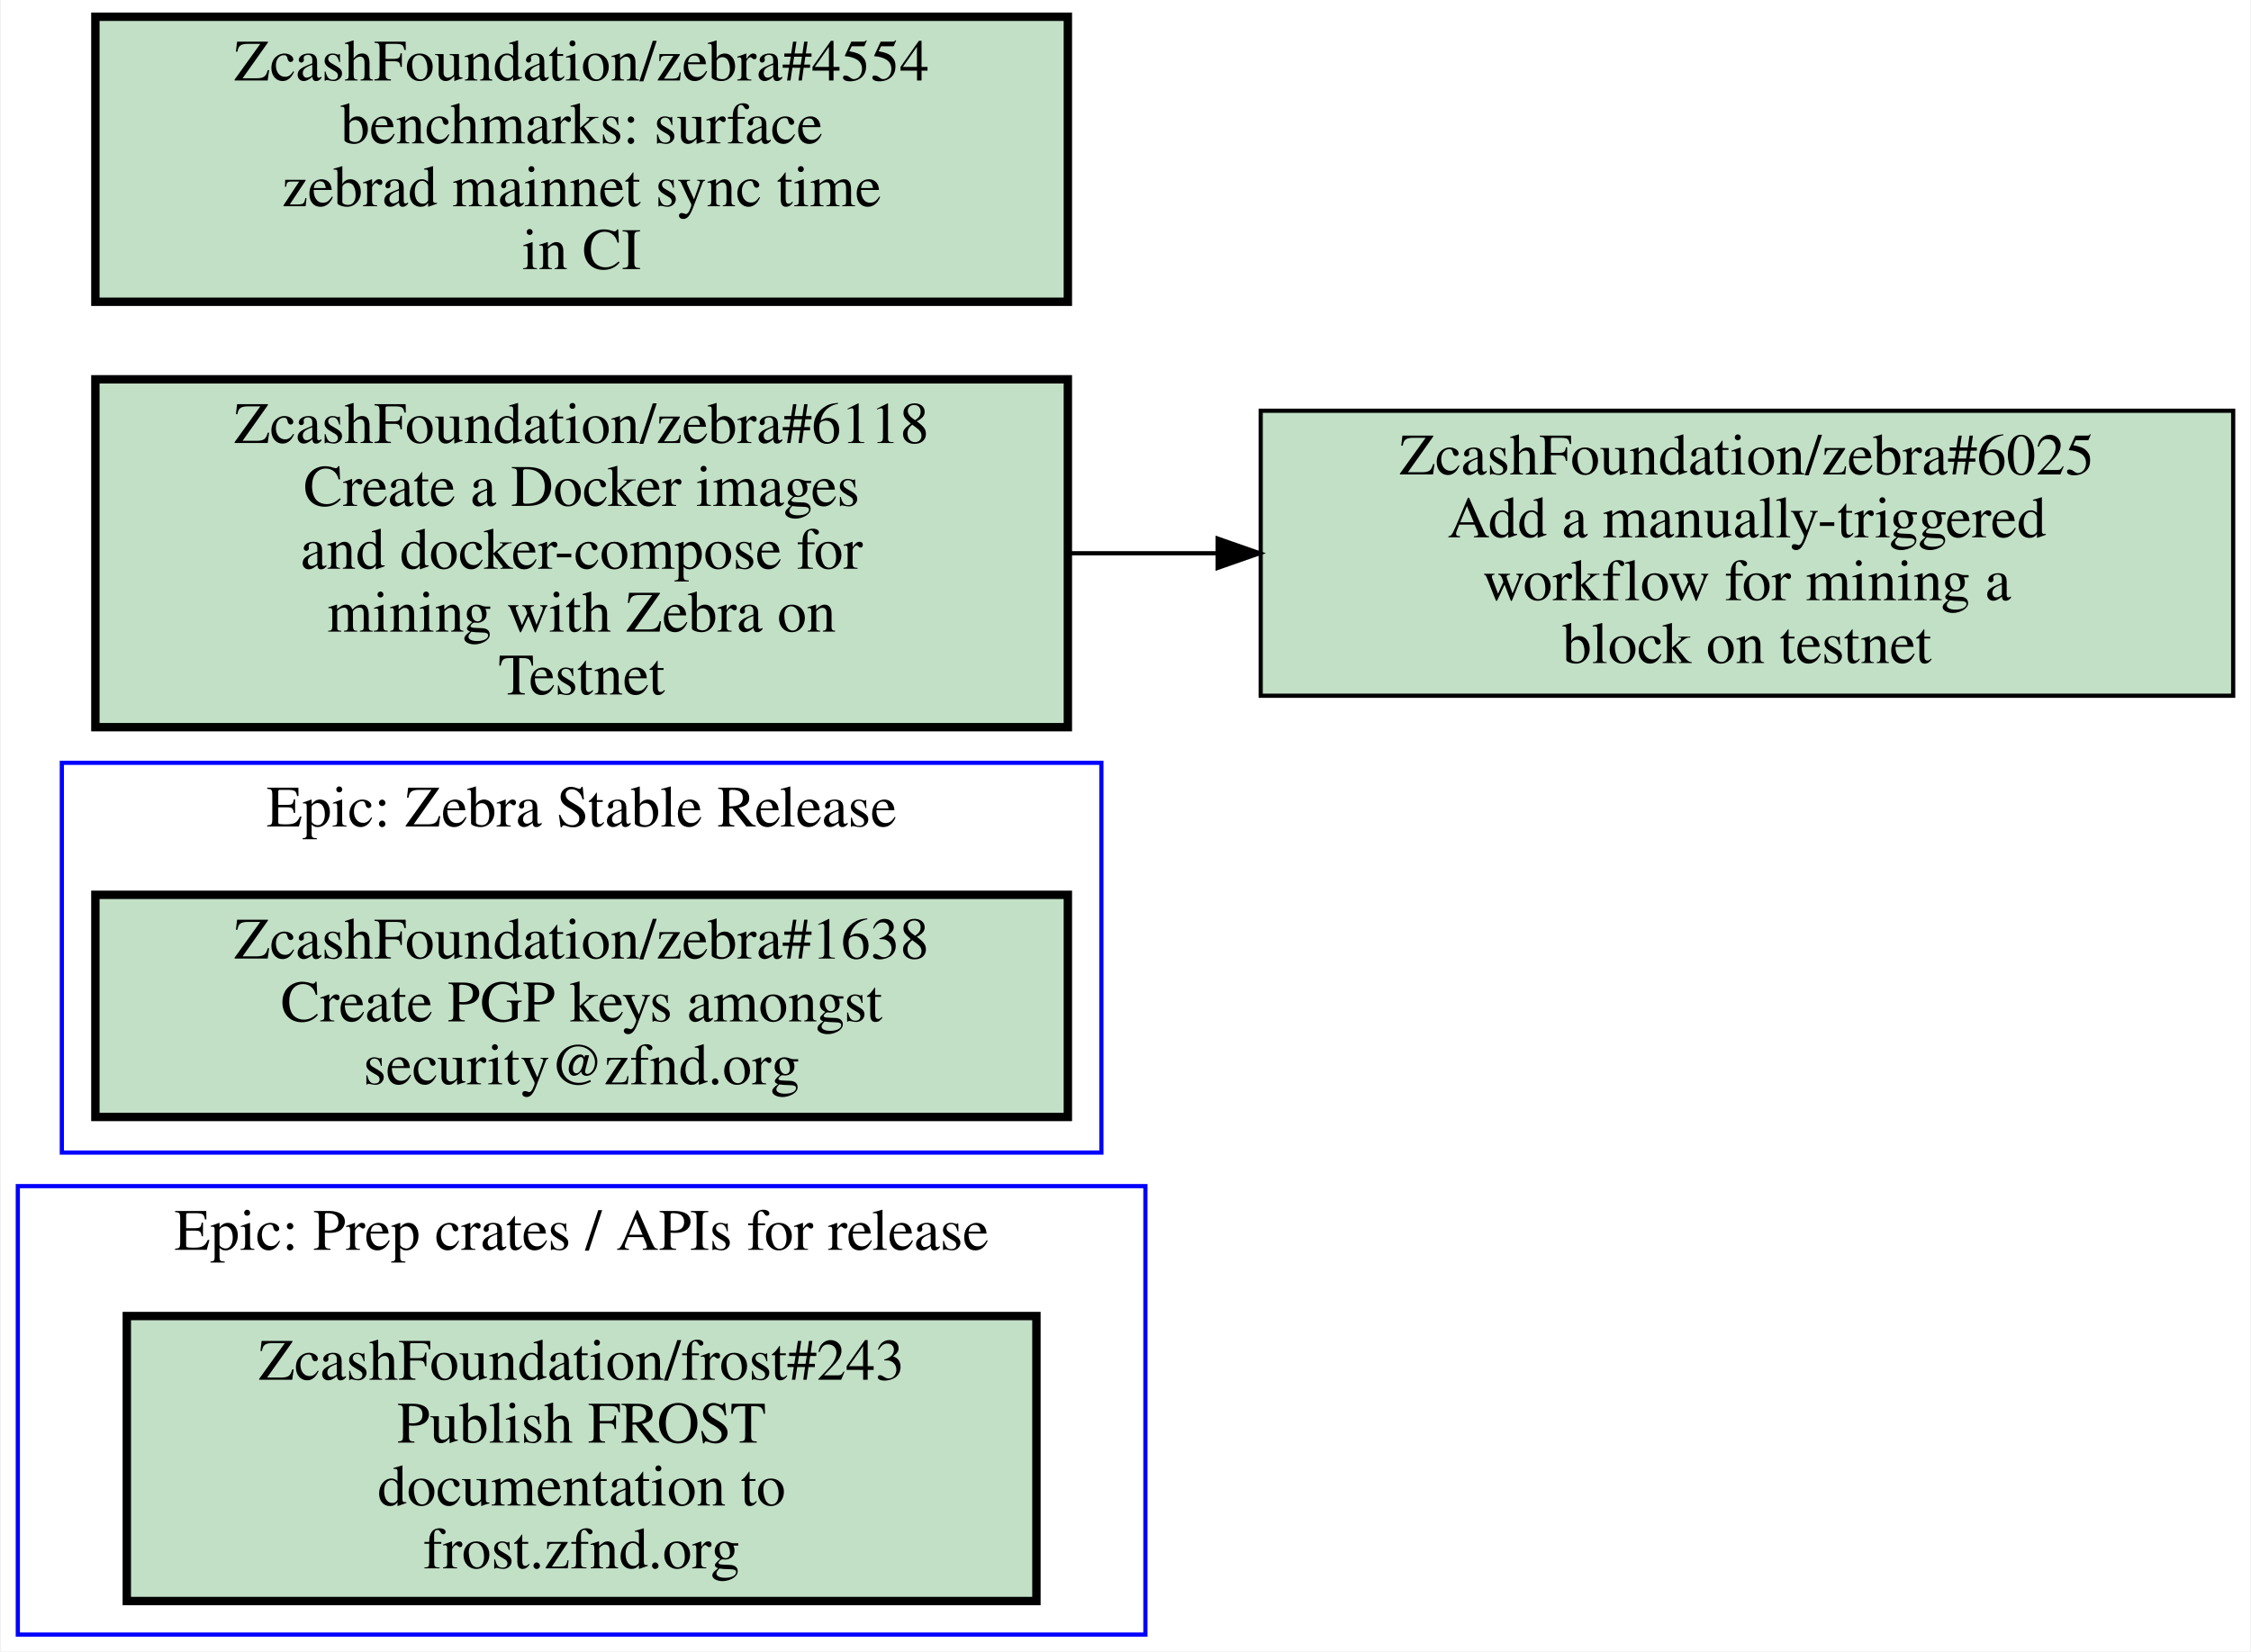
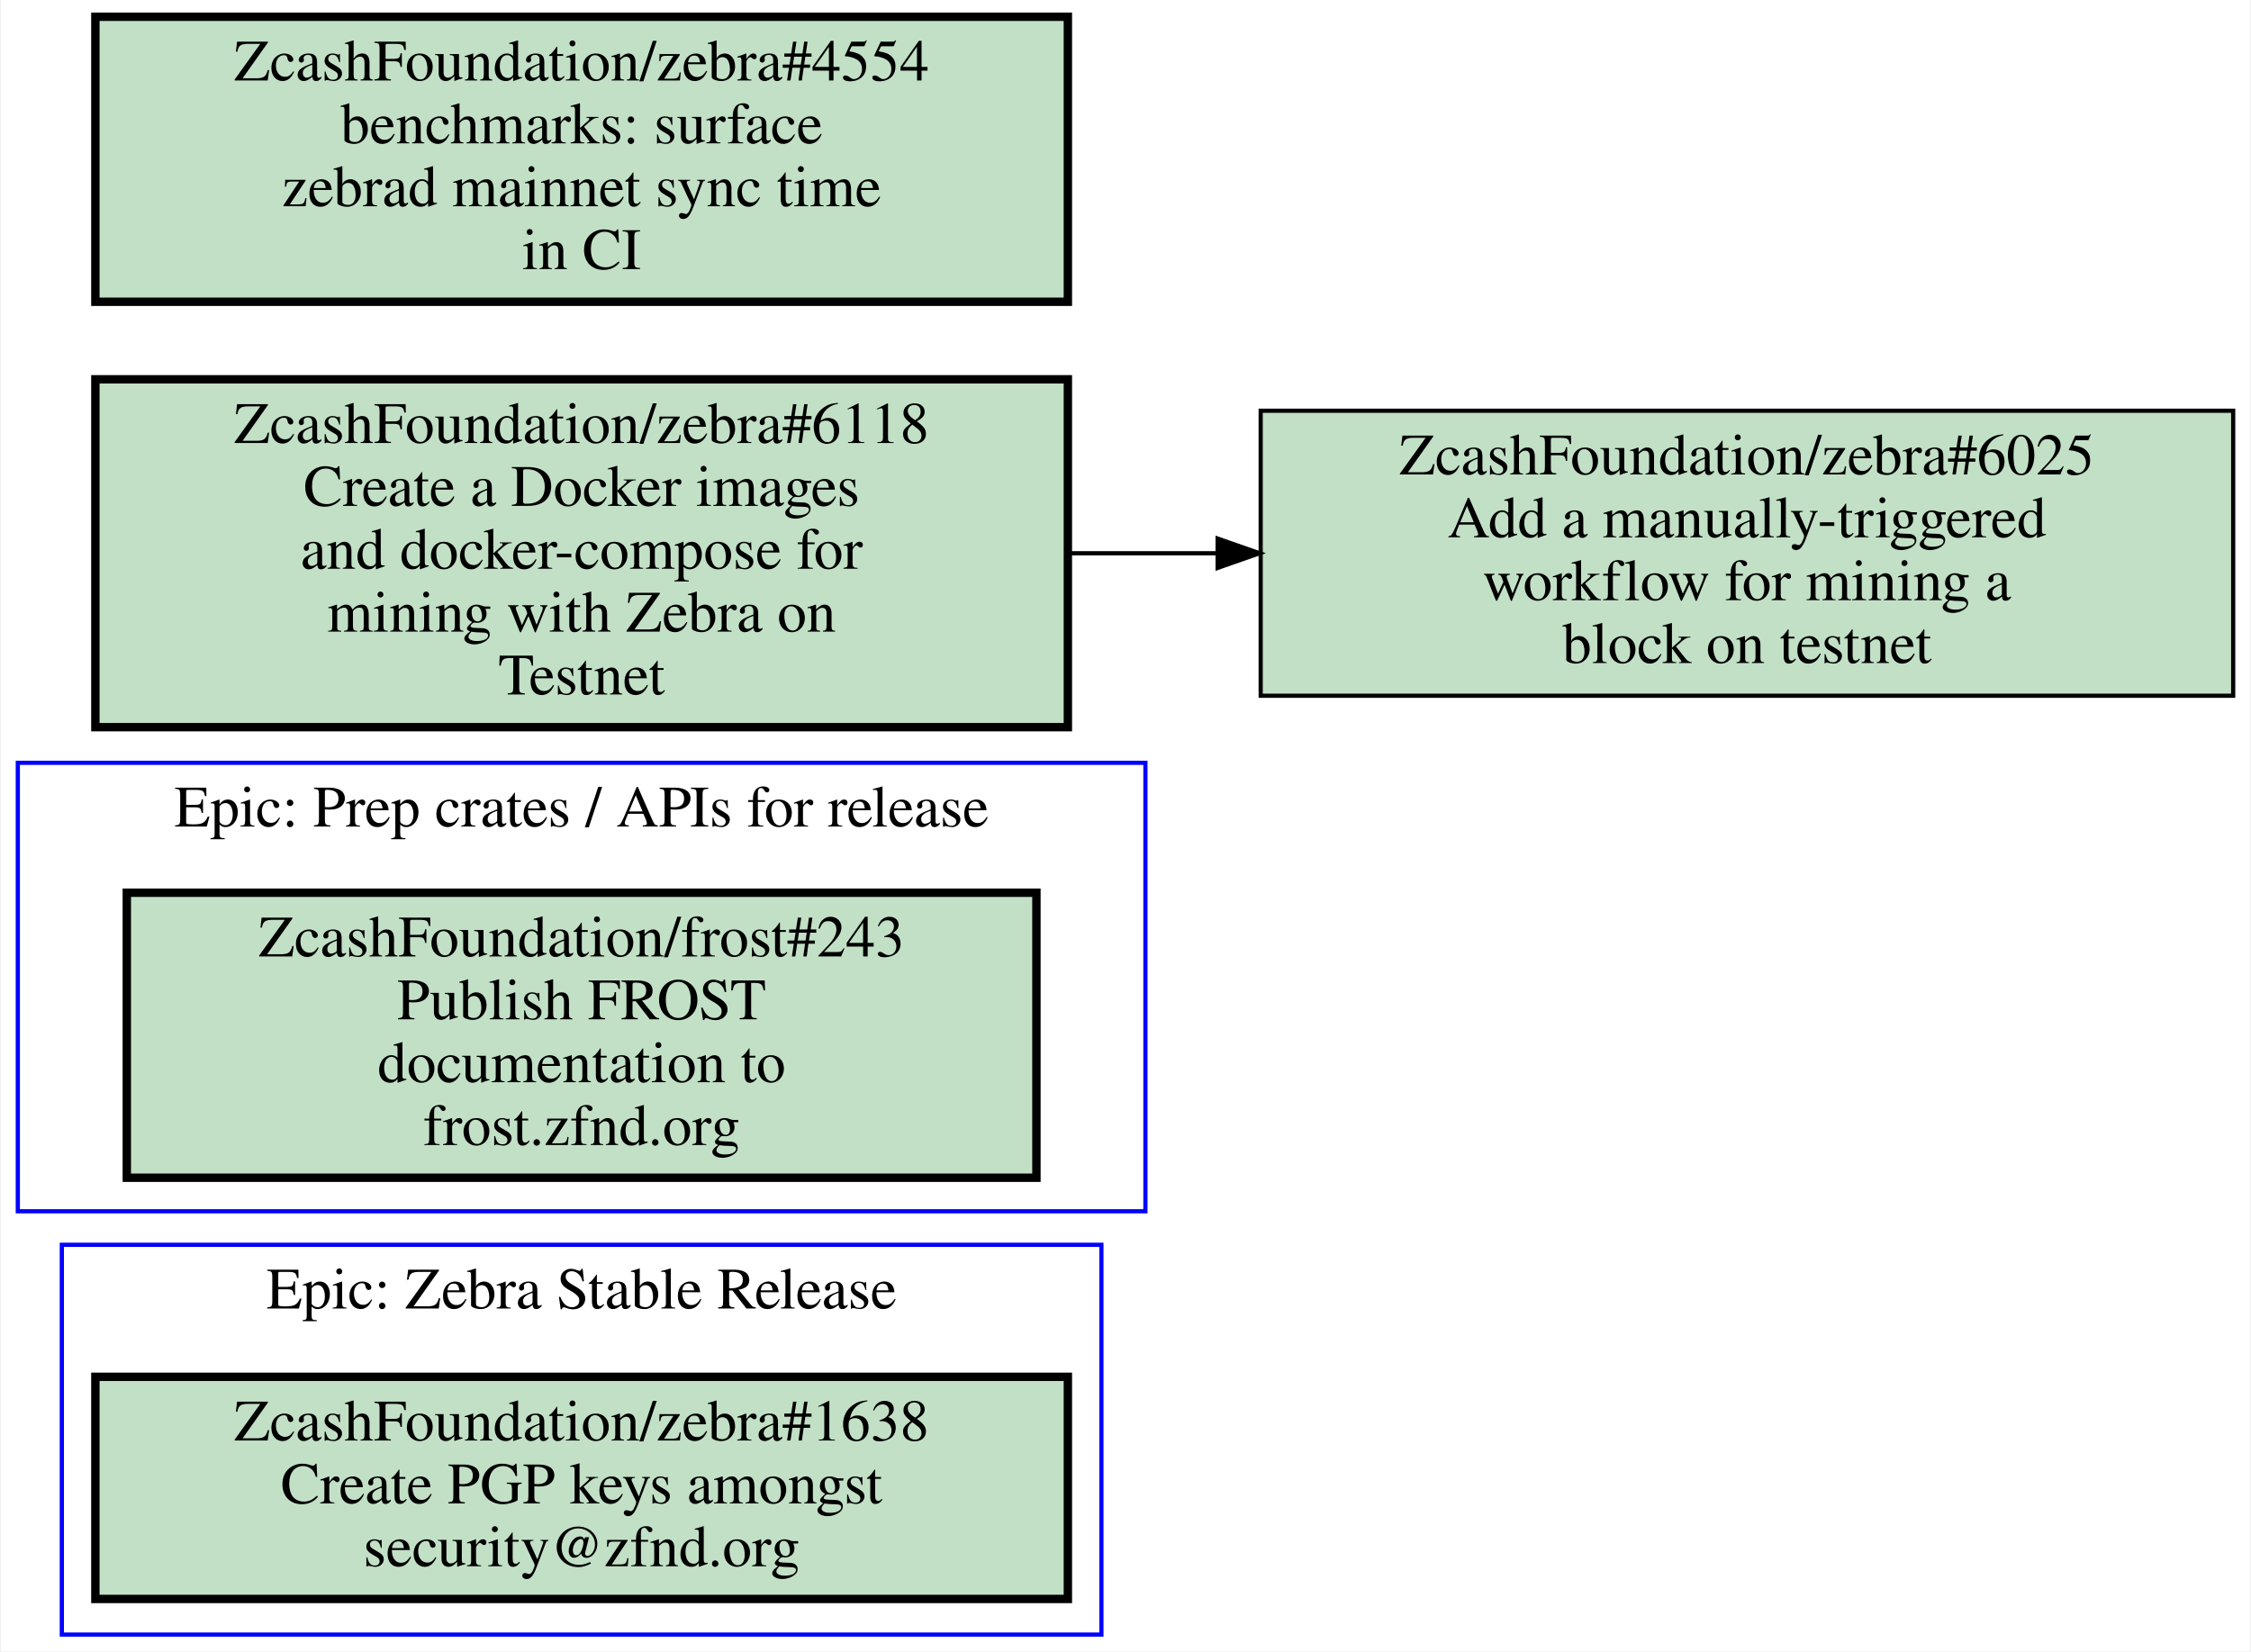
<svg xmlns="http://www.w3.org/2000/svg" xmlns:xlink="http://www.w3.org/1999/xlink" width="537pt" height="394pt" viewBox="0.00 0.00 536.50 394.00">
  <g id="graph0" class="graph" transform="scale(1 1) rotate(0) translate(4 390)">
    <polygon fill="#ffffff" stroke="transparent" points="-4,4 -4,-390 532.5,-390 532.5,4 -4,4" />
    <g id="clust1" class="cluster">
-       <polygon fill="none" stroke="#0000ff" points="0,0 0,-107 269,-107 269,0 0,0" />
-       <text text-anchor="middle" x="134.5" y="-91.8" font-family="Times,serif" font-size="14.00" fill="#000000">Epic: Prep crates / APIs for release</text>
+       <polygon fill="none" stroke="#0000ff" points="10.5,0 10.5,-93 258.5,-93 258.5,0 10.5,0" />
+       <text text-anchor="middle" x="134.5" y="-77.8" font-family="Times,serif" font-size="14.00" fill="#000000">Epic: Zebra Stable Release</text>
    </g>
    <g id="clust2" class="cluster">
-       <polygon fill="none" stroke="#0000ff" points="10.5,-115 10.5,-208 258.5,-208 258.5,-115 10.5,-115" />
-       <text text-anchor="middle" x="134.5" y="-192.8" font-family="Times,serif" font-size="14.00" fill="#000000">Epic: Zebra Stable Release</text>
+       <polygon fill="none" stroke="#0000ff" points="0,-101 0,-208 269,-208 269,-101 0,-101" />
+       <text text-anchor="middle" x="134.5" y="-192.8" font-family="Times,serif" font-size="14.00" fill="#000000">Epic: Prep crates / APIs for release</text>
    </g>
    <g id="node1" class="node open">
      <g id="a_node1">
-         <a xlink:href="https://github.com/ZcashFoundation/frost/issues/243" xlink:title="ZcashFoundation/frost#243&#10;Publish FROST&#10;documentation to&#10;frost.zfnd.org" target="_blank">
-           <polygon fill="#c2e0c6" stroke="#000000" stroke-width="2" points="243,-76 26,-76 26,-8 243,-8 243,-76" />
-           <text text-anchor="middle" x="134.5" y="-60.8" font-family="Times,serif" font-size="14.00" fill="#000000">ZcashFoundation/frost#243</text>
-           <text text-anchor="middle" x="134.5" y="-45.8" font-family="Times,serif" font-size="14.00" fill="#000000">Publish FROST</text>
-           <text text-anchor="middle" x="134.5" y="-30.8" font-family="Times,serif" font-size="14.00" fill="#000000">documentation to</text>
-           <text text-anchor="middle" x="134.5" y="-15.8" font-family="Times,serif" font-size="14.00" fill="#000000">frost.zfnd.org</text>
+         <a xlink:href="https://github.com/ZcashFoundation/zebra/issues/1638" xlink:title="ZcashFoundation/zebra#1638&#10;Create PGP keys amongst&#10;security@zfnd.org" target="_blank">
+           <polygon fill="#c2e0c6" stroke="#000000" stroke-width="2" points="250.5,-61.5 18.5,-61.5 18.5,-8.5 250.5,-8.5 250.5,-61.5" />
+           <text text-anchor="middle" x="134.5" y="-46.3" font-family="Times,serif" font-size="14.00" fill="#000000">ZcashFoundation/zebra#1638</text>
+           <text text-anchor="middle" x="134.5" y="-31.3" font-family="Times,serif" font-size="14.00" fill="#000000">Create PGP keys amongst</text>
+           <text text-anchor="middle" x="134.5" y="-16.3" font-family="Times,serif" font-size="14.00" fill="#000000">security@zfnd.org</text>
        </a>
      </g>
    </g>
    <g id="node2" class="node open">
      <g id="a_node2">
-         <a xlink:href="https://github.com/ZcashFoundation/zebra/issues/1638" xlink:title="ZcashFoundation/zebra#1638&#10;Create PGP keys amongst&#10;security@zfnd.org" target="_blank">
-           <polygon fill="#c2e0c6" stroke="#000000" stroke-width="2" points="250.5,-176.5 18.5,-176.5 18.5,-123.5 250.5,-123.5 250.5,-176.5" />
-           <text text-anchor="middle" x="134.5" y="-161.3" font-family="Times,serif" font-size="14.00" fill="#000000">ZcashFoundation/zebra#1638</text>
-           <text text-anchor="middle" x="134.5" y="-146.3" font-family="Times,serif" font-size="14.00" fill="#000000">Create PGP keys amongst</text>
-           <text text-anchor="middle" x="134.5" y="-131.3" font-family="Times,serif" font-size="14.00" fill="#000000">security@zfnd.org</text>
+         <a xlink:href="https://github.com/ZcashFoundation/frost/issues/243" xlink:title="ZcashFoundation/frost#243&#10;Publish FROST&#10;documentation to&#10;frost.zfnd.org" target="_blank">
+           <polygon fill="#c2e0c6" stroke="#000000" stroke-width="2" points="243,-177 26,-177 26,-109 243,-109 243,-177" />
+           <text text-anchor="middle" x="134.5" y="-161.8" font-family="Times,serif" font-size="14.00" fill="#000000">ZcashFoundation/frost#243</text>
+           <text text-anchor="middle" x="134.5" y="-146.8" font-family="Times,serif" font-size="14.00" fill="#000000">Publish FROST</text>
+           <text text-anchor="middle" x="134.5" y="-131.8" font-family="Times,serif" font-size="14.00" fill="#000000">documentation to</text>
+           <text text-anchor="middle" x="134.5" y="-116.8" font-family="Times,serif" font-size="14.00" fill="#000000">frost.zfnd.org</text>
        </a>
      </g>
    </g>
    <g id="node3" class="node open">
      <g id="a_node3">
        <a xlink:href="https://github.com/ZcashFoundation/zebra/issues/6025" xlink:title="ZcashFoundation/zebra#6025&#10;Add a manually-triggered&#10;workflow for mining a&#10;block on testnet" target="_blank">
          <polygon fill="#c2e0c6" stroke="#000000" points="528.5,-292 296.5,-292 296.5,-224 528.5,-224 528.5,-292" />
          <text text-anchor="middle" x="412.5" y="-276.8" font-family="Times,serif" font-size="14.00" fill="#000000">ZcashFoundation/zebra#6025</text>
          <text text-anchor="middle" x="412.5" y="-261.8" font-family="Times,serif" font-size="14.00" fill="#000000">Add a manually-triggered</text>
          <text text-anchor="middle" x="412.5" y="-246.8" font-family="Times,serif" font-size="14.00" fill="#000000">workflow for mining a</text>
          <text text-anchor="middle" x="412.5" y="-231.8" font-family="Times,serif" font-size="14.00" fill="#000000">block on testnet</text>
        </a>
      </g>
    </g>
    <g id="node4" class="node open">
      <g id="a_node4">
        <a xlink:href="https://github.com/ZcashFoundation/zebra/issues/6118" xlink:title="ZcashFoundation/zebra#6118&#10;Create a Docker images&#10;and docker-compose for&#10;mining with Zebra on&#10;Testnet" target="_blank">
          <polygon fill="#c2e0c6" stroke="#000000" stroke-width="2" points="250.5,-299.5 18.5,-299.5 18.5,-216.5 250.5,-216.5 250.5,-299.5" />
          <text text-anchor="middle" x="134.5" y="-284.3" font-family="Times,serif" font-size="14.00" fill="#000000">ZcashFoundation/zebra#6118</text>
          <text text-anchor="middle" x="134.5" y="-269.3" font-family="Times,serif" font-size="14.00" fill="#000000">Create a Docker images</text>
          <text text-anchor="middle" x="134.5" y="-254.3" font-family="Times,serif" font-size="14.00" fill="#000000">and docker-compose for</text>
          <text text-anchor="middle" x="134.5" y="-239.3" font-family="Times,serif" font-size="14.00" fill="#000000">mining with Zebra on</text>
          <text text-anchor="middle" x="134.5" y="-224.3" font-family="Times,serif" font-size="14.00" fill="#000000">Testnet</text>
        </a>
      </g>
    </g>
    <g id="edge1" class="edge">
      <path fill="none" stroke="#000000" d="M250.79,-258C262.41,-258 274.25,-258 285.97,-258" />
      <polygon fill="#000000" stroke="#000000" points="286.23,-261.5 296.23,-258 286.23,-254.5 286.23,-261.5" />
    </g>
    <g id="node5" class="node open">
      <g id="a_node5">
        <a xlink:href="https://github.com/ZcashFoundation/zebra/issues/4554" xlink:title="ZcashFoundation/zebra#4554&#10;benchmarks: surface&#10;zebrad mainnet sync time&#10;in CI" target="_blank">
          <polygon fill="#c2e0c6" stroke="#000000" stroke-width="2" points="250.5,-386 18.5,-386 18.5,-318 250.5,-318 250.5,-386" />
          <text text-anchor="middle" x="134.5" y="-370.8" font-family="Times,serif" font-size="14.00" fill="#000000">ZcashFoundation/zebra#4554</text>
          <text text-anchor="middle" x="134.5" y="-355.8" font-family="Times,serif" font-size="14.00" fill="#000000">benchmarks: surface</text>
          <text text-anchor="middle" x="134.5" y="-340.8" font-family="Times,serif" font-size="14.00" fill="#000000">zebrad mainnet sync time</text>
          <text text-anchor="middle" x="134.5" y="-325.8" font-family="Times,serif" font-size="14.00" fill="#000000">in CI</text>
        </a>
      </g>
    </g>
  </g>
</svg>
